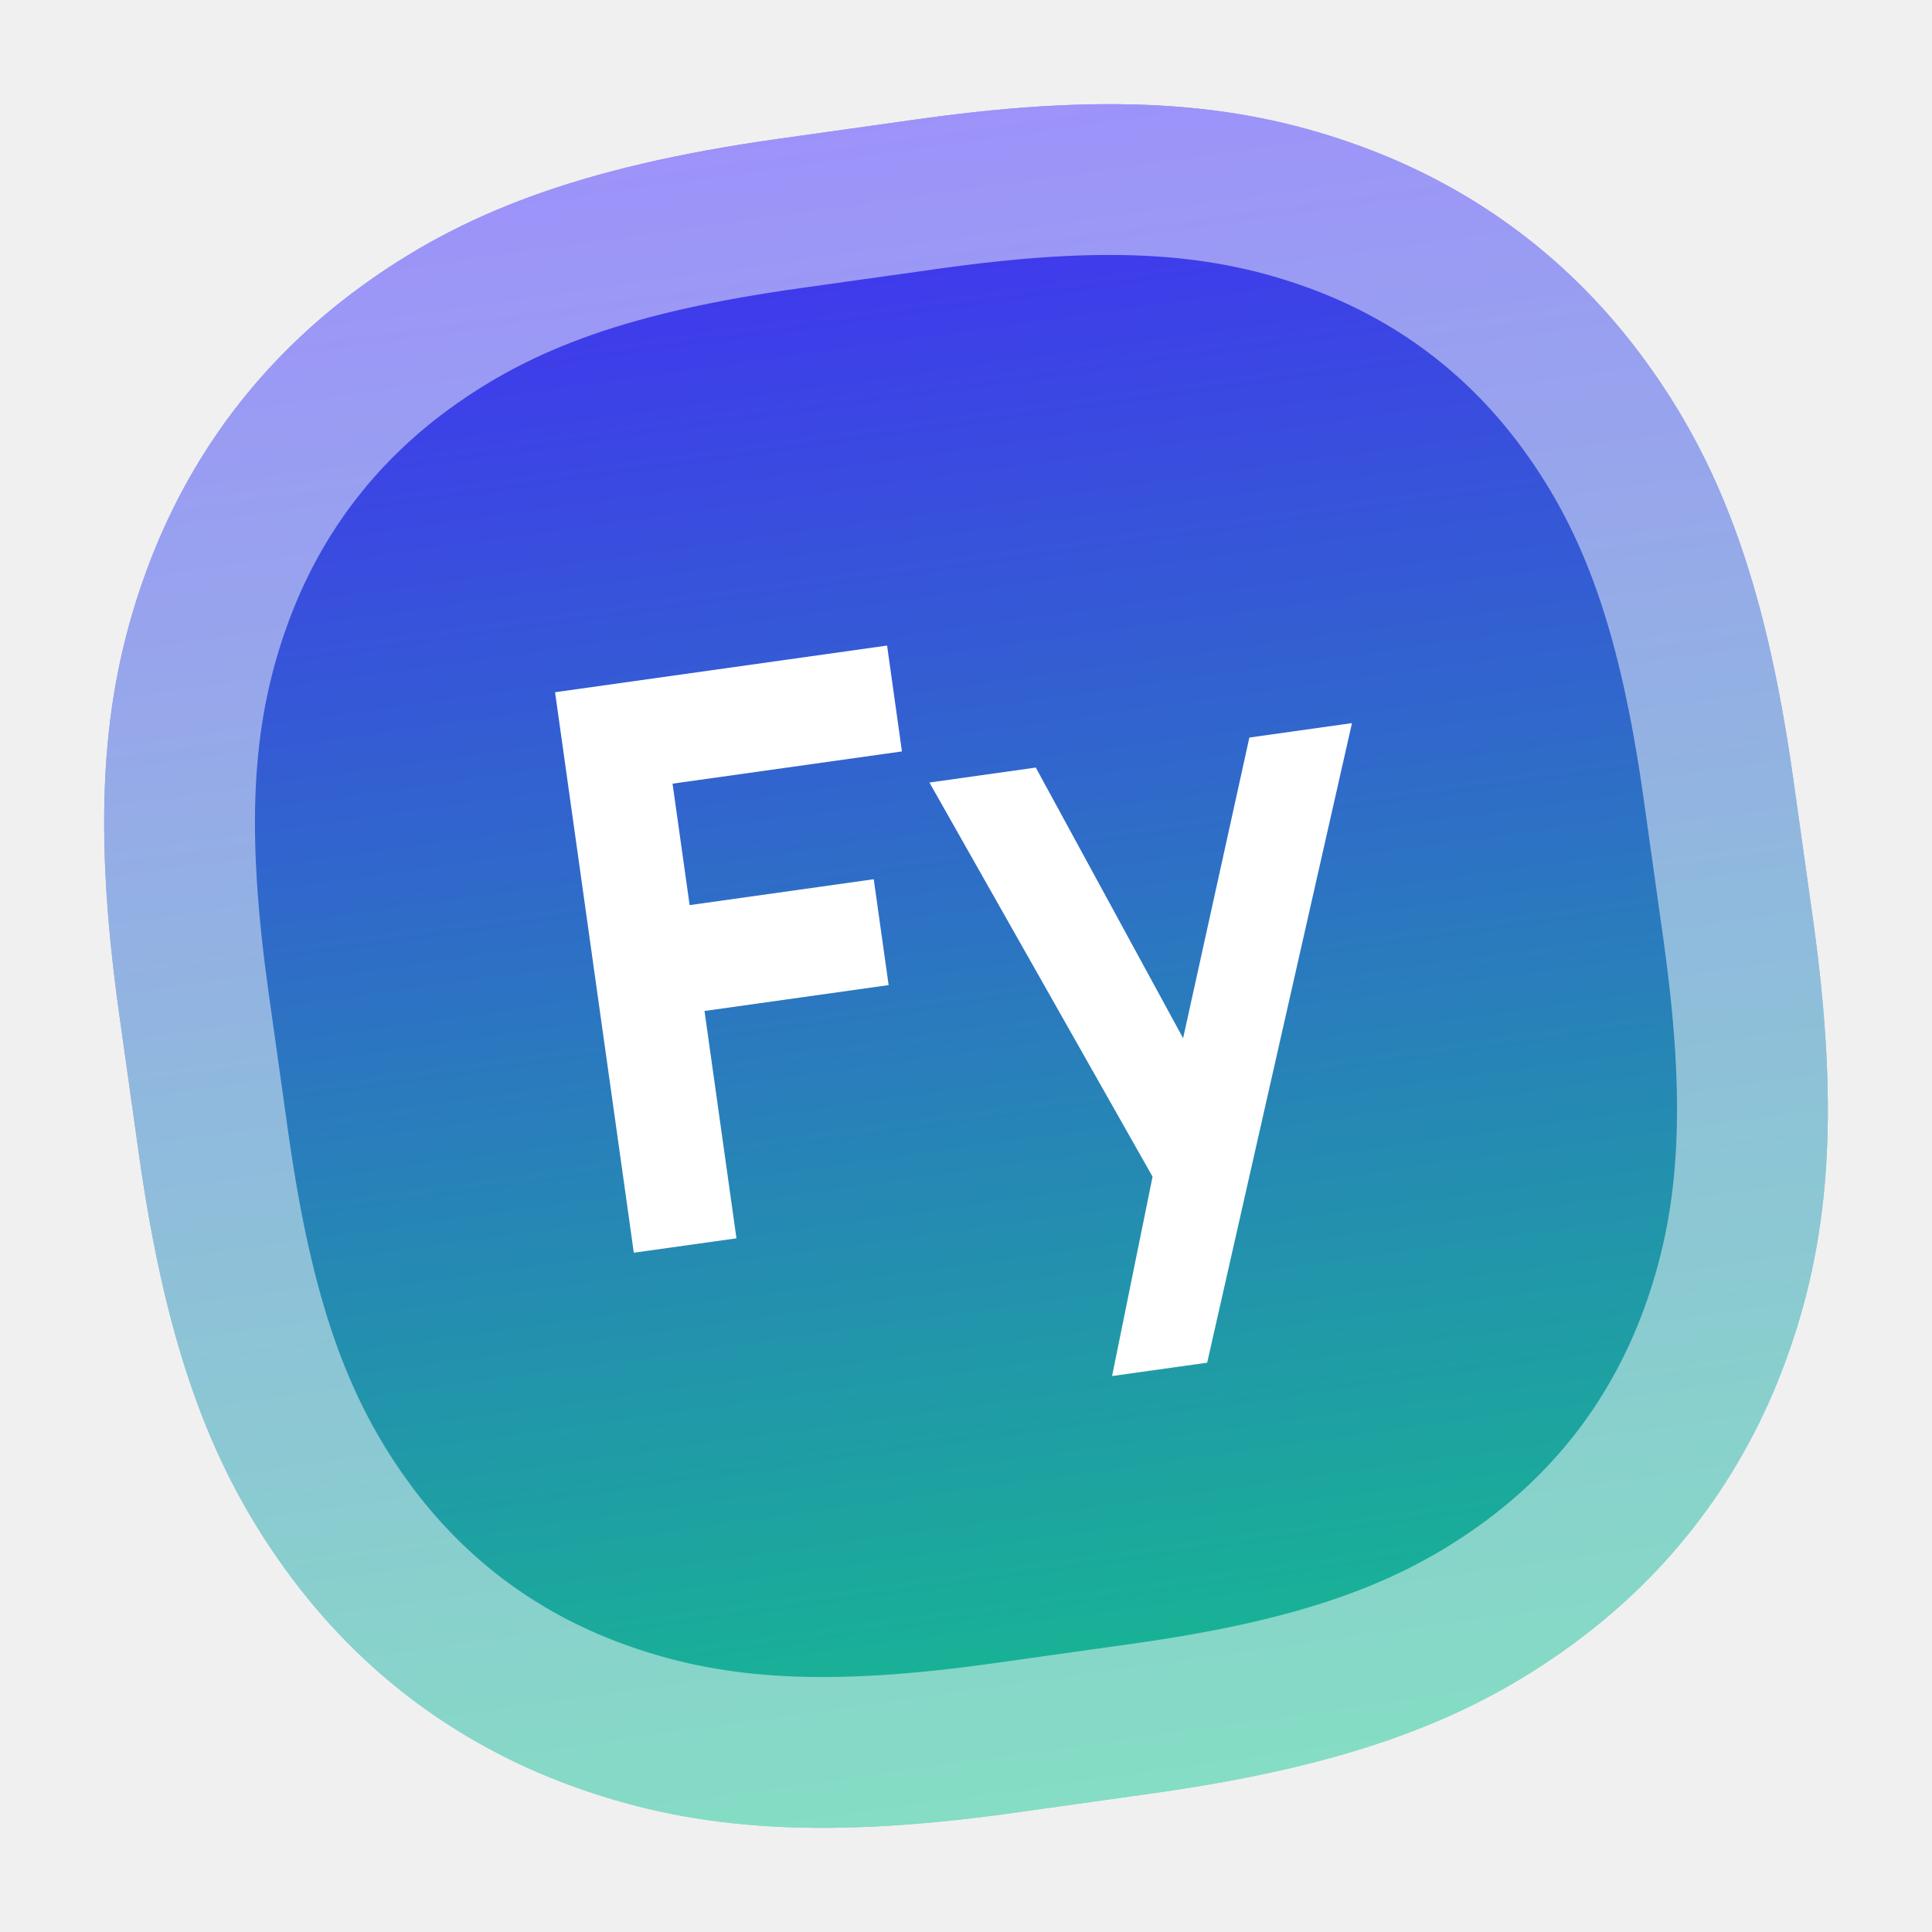
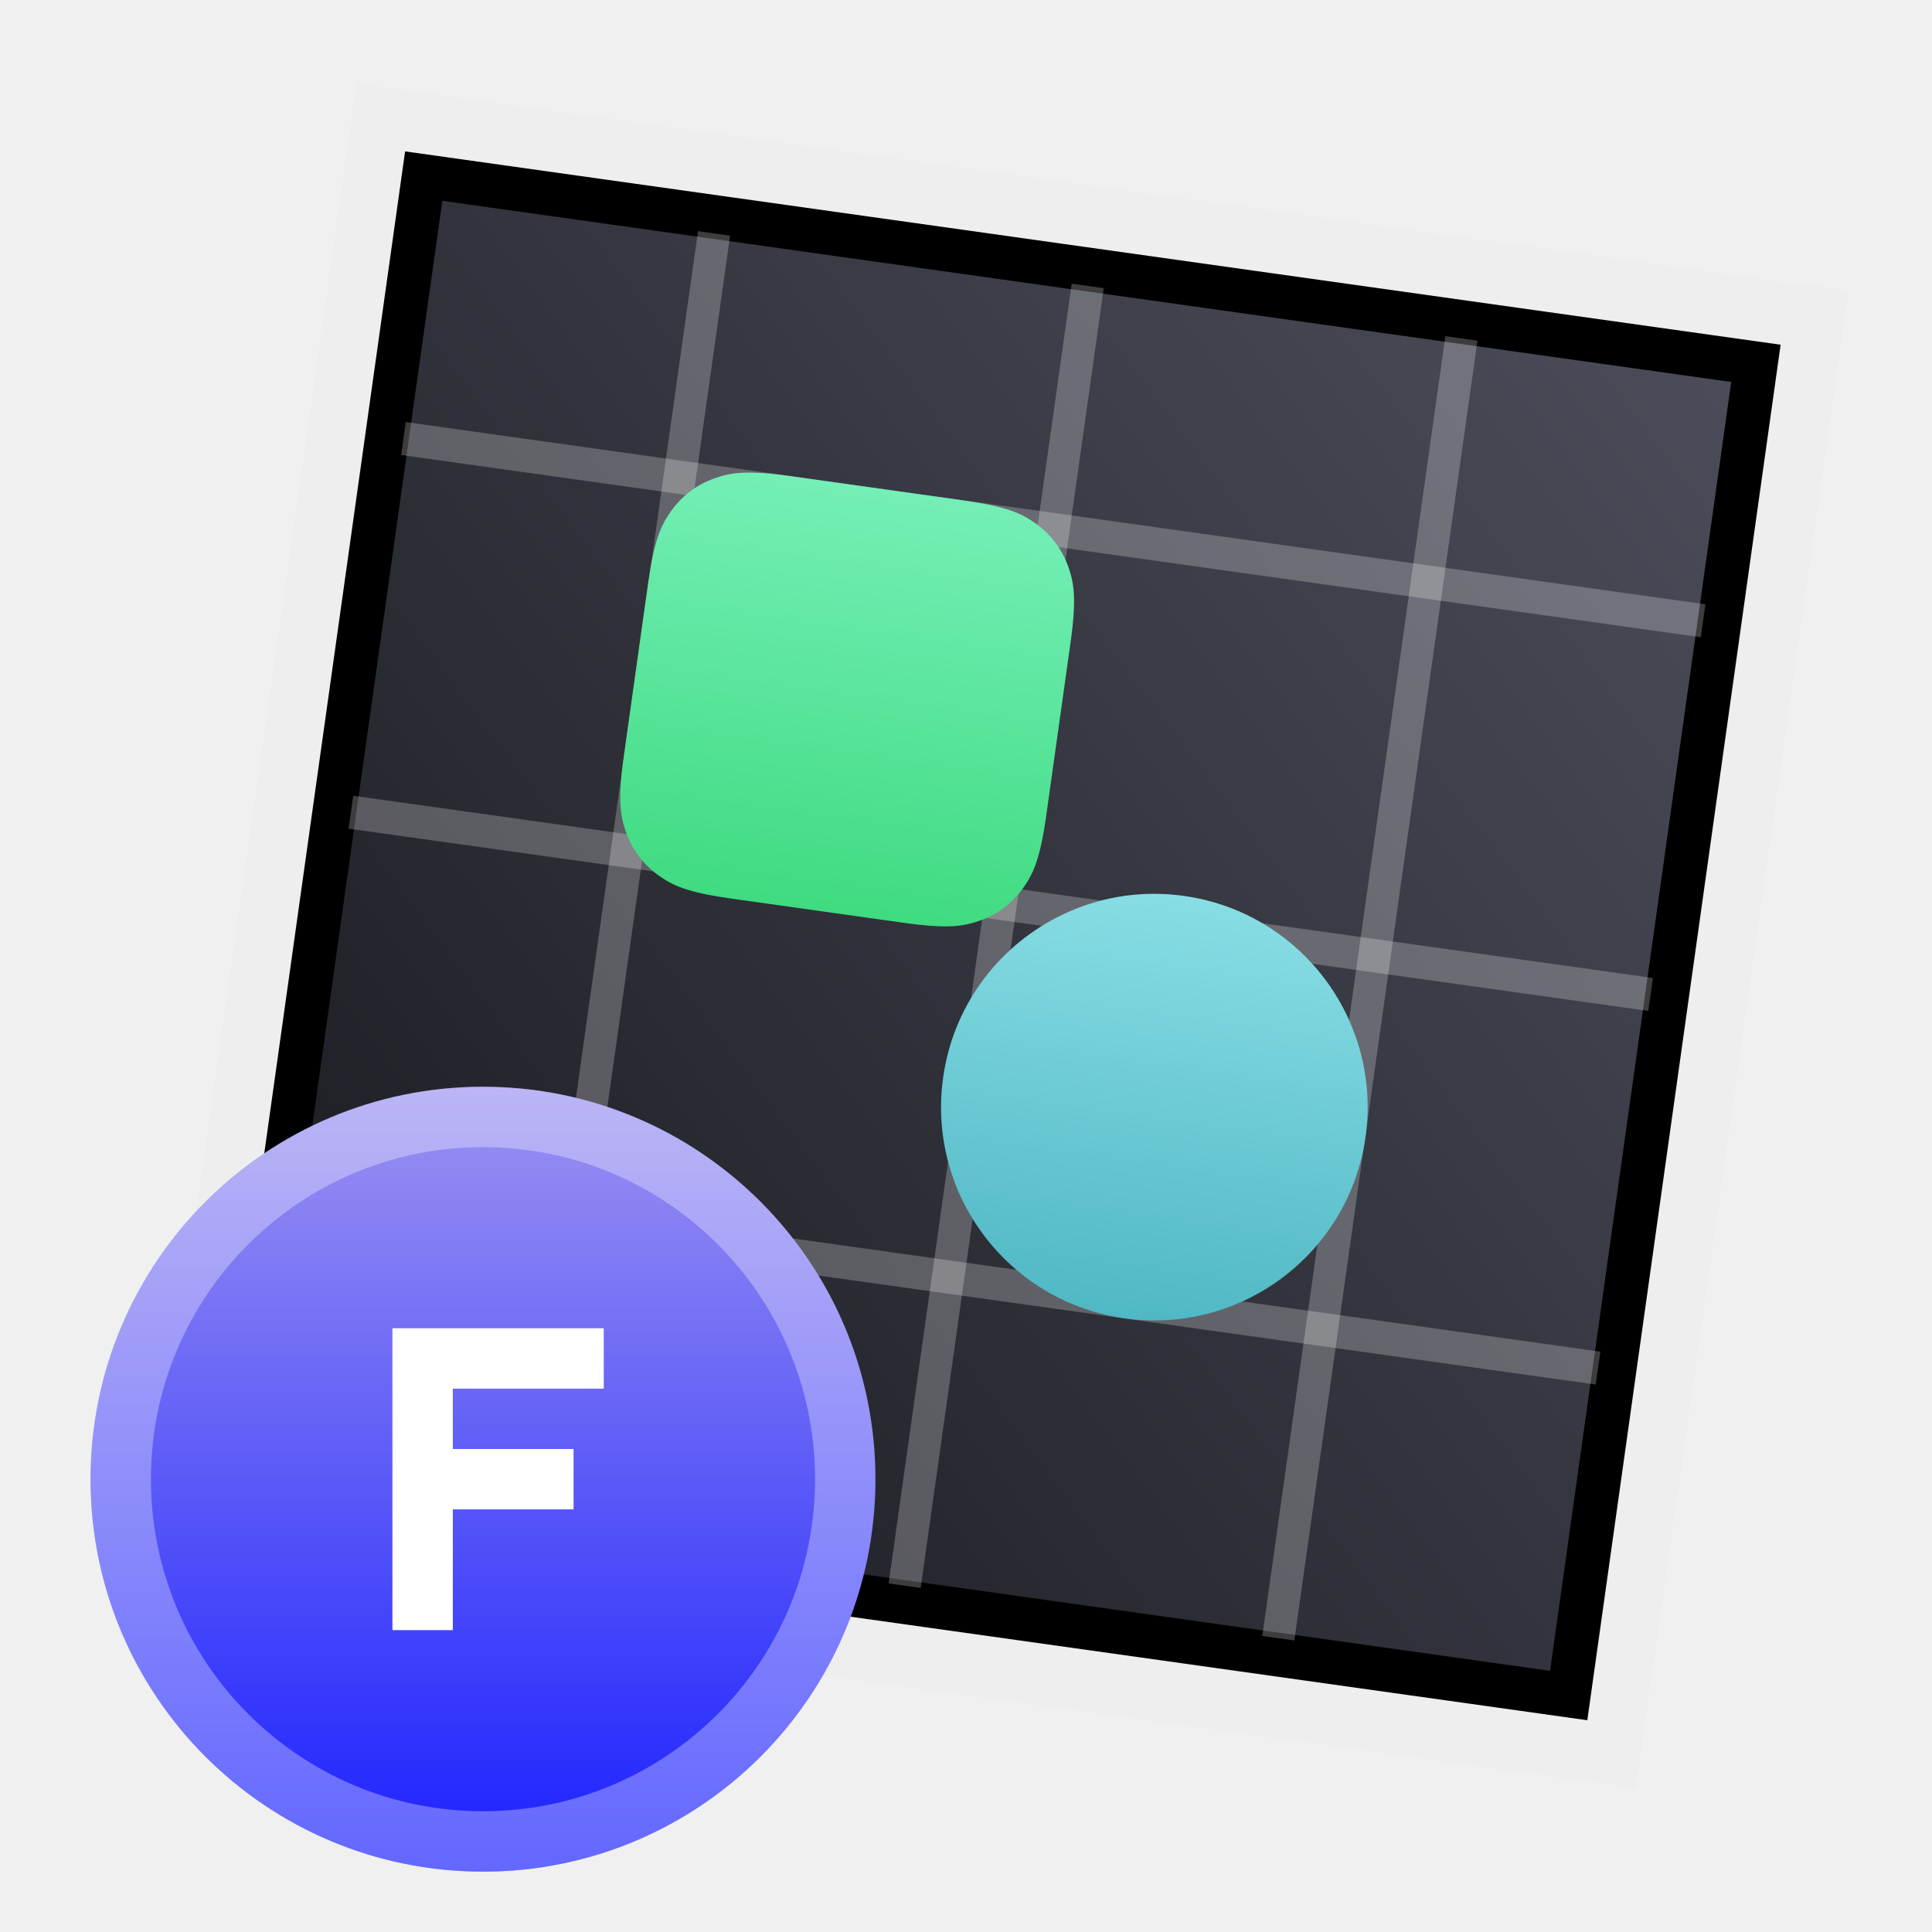
- <svg xmlns="http://www.w3.org/2000/svg" width="64" height="64" viewBox="0 0 64 64" fill="none">
-   <path d="M25.795 4.597L30.412 3.948C37.112 3.006 41.277 3.452 45.094 4.852C48.912 6.252 52.09 8.646 54.487 11.93C56.885 15.213 58.461 19.095 59.403 25.795L60.052 30.412C60.994 37.112 60.548 41.277 59.148 45.094C57.748 48.912 55.354 52.09 52.07 54.487C48.787 56.885 44.906 58.461 38.205 59.403L33.588 60.052C26.888 60.994 22.723 60.548 18.905 59.148C15.088 57.748 11.911 55.354 9.513 52.07C7.115 48.787 5.539 44.906 4.597 38.205L3.948 33.588C3.006 26.888 3.452 22.723 4.852 18.906C6.252 15.088 8.646 11.911 11.93 9.513C15.213 7.115 19.095 5.539 25.795 4.597Z" fill="url(#paint0_linear)" />
-   <path d="M25.795 4.597L30.412 3.948C37.112 3.006 41.277 3.452 45.094 4.852C48.912 6.252 52.09 8.646 54.487 11.93C56.885 15.213 58.461 19.095 59.403 25.795L60.052 30.412C60.994 37.112 60.548 41.277 59.148 45.094C57.748 48.912 55.354 52.09 52.07 54.487C48.787 56.885 44.906 58.461 38.205 59.403L33.588 60.052C26.888 60.994 22.723 60.548 18.905 59.148C15.088 57.748 11.911 55.354 9.513 52.07C7.115 48.787 5.539 44.906 4.597 38.205L3.948 33.588C3.006 26.888 3.452 22.723 4.852 18.906C6.252 15.088 8.646 11.911 11.93 9.513C15.213 7.115 19.095 5.539 25.795 4.597ZM31.108 8.899L26.49 9.548C20.903 10.334 17.659 11.521 14.878 13.551C12.393 15.366 10.606 17.738 9.546 20.627C8.398 23.758 8.13 27.09 8.829 32.375L8.899 32.892L9.548 37.51C10.334 43.097 11.521 46.341 13.551 49.122C15.366 51.607 17.738 53.394 20.627 54.454C23.758 55.602 27.09 55.87 32.375 55.171L32.892 55.101L37.51 54.452C43.097 53.666 46.341 52.48 49.122 50.449C51.607 48.634 53.394 46.262 54.454 43.373C55.602 40.242 55.87 36.91 55.171 31.625L55.101 31.108L54.452 26.49C53.666 20.903 52.48 17.659 50.449 14.878C48.634 12.393 46.262 10.606 43.373 9.546C40.242 8.398 36.91 8.13 31.625 8.829L31.108 8.899Z" fill="white" fill-opacity="0.48" />
-   <path d="M24.396 41.021L23.338 33.49L29.437 32.633L28.944 29.126L22.845 29.983L22.279 25.96L29.878 24.892L29.386 21.385L18.387 22.931L20.996 41.498L24.396 41.021ZM39.989 45.141L44.786 23.954L41.387 24.432L39.192 34.392L34.312 25.426L30.788 25.922L38.18 38.978L36.839 45.583L39.989 45.141Z" fill="white" />
+ <svg xmlns="http://www.w3.org/2000/svg" width="48" height="48" viewBox="0 0 48 48" fill="none">
+   <path d="M8.861 2.073L45.927 7.225L40.639 44.427L3.573 39.275L8.861 2.073Z" fill="#EEEEEE" />
+   <path d="M43.625 9.027L10.527 4.375L5.875 37.474L38.974 42.125L43.625 9.027Z" fill="url(#paint0_linear)" stroke="black" stroke-width="1.087" />
+   <path opacity="0.24" d="M18.139 5.855L17.342 5.743L12.793 38.036L13.591 38.148L18.139 5.855Z" fill="white" />
+   <path opacity="0.24" d="M27.423 7.159L26.626 7.048L22.077 39.341L22.874 39.452L27.423 7.159Z" fill="white" />
+   <path opacity="0.24" d="M36.707 8.464L35.91 8.352L31.361 40.645L32.158 40.757L36.707 8.464Z" fill="white" />
+   <path opacity="0.24" d="M42.371 15.014L10.081 10.486L9.966 11.304L42.255 15.832L42.371 15.014Z" fill="white" />
+   <path opacity="0.24" d="M41.066 24.298L8.776 19.77L8.661 20.587L40.951 25.116L41.066 24.298Z" fill="white" />
+   <path opacity="0.24" d="M39.761 33.582L7.471 29.054L7.356 29.871L39.646 34.399L39.761 33.582Z" fill="white" />
+   <path d="M19.642 11.83L23.928 12.432C25.007 12.584 25.383 12.752 25.748 13.018C26.113 13.285 26.379 13.638 26.535 14.062C26.69 14.487 26.748 14.894 26.596 15.973L25.994 20.259C25.842 21.338 25.674 21.714 25.408 22.079C25.141 22.444 24.788 22.71 24.364 22.866C23.939 23.021 23.532 23.079 22.453 22.927L18.167 22.325C17.088 22.173 16.712 22.006 16.347 21.739C15.982 21.473 15.716 21.119 15.56 20.695C15.405 20.271 15.347 19.863 15.499 18.784L16.101 14.498C16.253 13.419 16.42 13.043 16.687 12.678C16.953 12.313 17.307 12.047 17.731 11.891C18.155 11.736 18.563 11.678 19.642 11.83Z" fill="url(#paint1_linear)" />
+   <path d="M29.417 22.259C32.315 22.667 34.334 25.346 33.927 28.244C33.52 31.142 30.84 33.161 27.942 32.754C25.044 32.347 23.025 29.667 23.432 26.769C23.84 23.871 26.519 21.852 29.417 22.259Z" fill="url(#paint2_linear)" />
+   <path d="M21.75 36.75C21.75 31.365 17.385 27 12 27C6.615 27 2.25 31.365 2.25 36.75C2.25 42.135 6.615 46.5 12 46.5C17.385 46.5 21.75 42.135 21.75 36.75Z" fill="url(#paint3_linear)" />
+   <path d="M12 27C17.385 27 21.75 31.365 21.75 36.75C21.75 42.135 17.385 46.5 12 46.5C6.615 46.5 2.25 42.135 2.25 36.75C2.25 31.365 6.615 27 12 27ZM12 28.5C7.444 28.5 3.75 32.194 3.75 36.75C3.75 41.306 7.444 45 12 45C16.556 45 20.25 41.306 20.25 36.75C20.25 32.194 16.556 28.5 12 28.5Z" fill="white" fill-opacity="0.32" />
+   <path fill-rule="evenodd" clip-rule="evenodd" d="M15 33V34.5H11.25V36H14.25V37.5H11.25V40.5H9.75V33H15Z" fill="white" />
  <defs>
-     <linearGradient id="paint0_linear" x1="28.103" y1="4.272" x2="35.876" y2="59.578" gradientUnits="userSpaceOnUse">
-       <stop stop-color="#432EF5" />
-       <stop offset="1" stop-color="#14BE8D" />
+     <linearGradient id="paint0_linear" x1="43.625" y1="9.027" x2="5.875" y2="37.474" gradientUnits="userSpaceOnUse">
+       <stop stop-color="#4B4D5A" />
+       <stop offset="1" stop-color="#191A1F" />
+     </linearGradient>
+     <linearGradient id="paint1_linear" x1="21.785" y1="12.131" x2="20.31" y2="22.626" gradientUnits="userSpaceOnUse">
+       <stop stop-color="#74EFB7" />
+       <stop offset="1" stop-color="#40DB81" />
+     </linearGradient>
+     <linearGradient id="paint2_linear" x1="29.417" y1="22.259" x2="27.942" y2="32.754" gradientUnits="userSpaceOnUse">
+       <stop stop-color="#88DDE4" />
+       <stop offset="1" stop-color="#50B8C5" />
+     </linearGradient>
+     <linearGradient id="paint3_linear" x1="12" y1="27" x2="12" y2="46.5" gradientUnits="userSpaceOnUse">
+       <stop stop-color="#9C93F1" />
+       <stop offset="1" stop-color="#1A20FF" />
    </linearGradient>
  </defs>
</svg>
